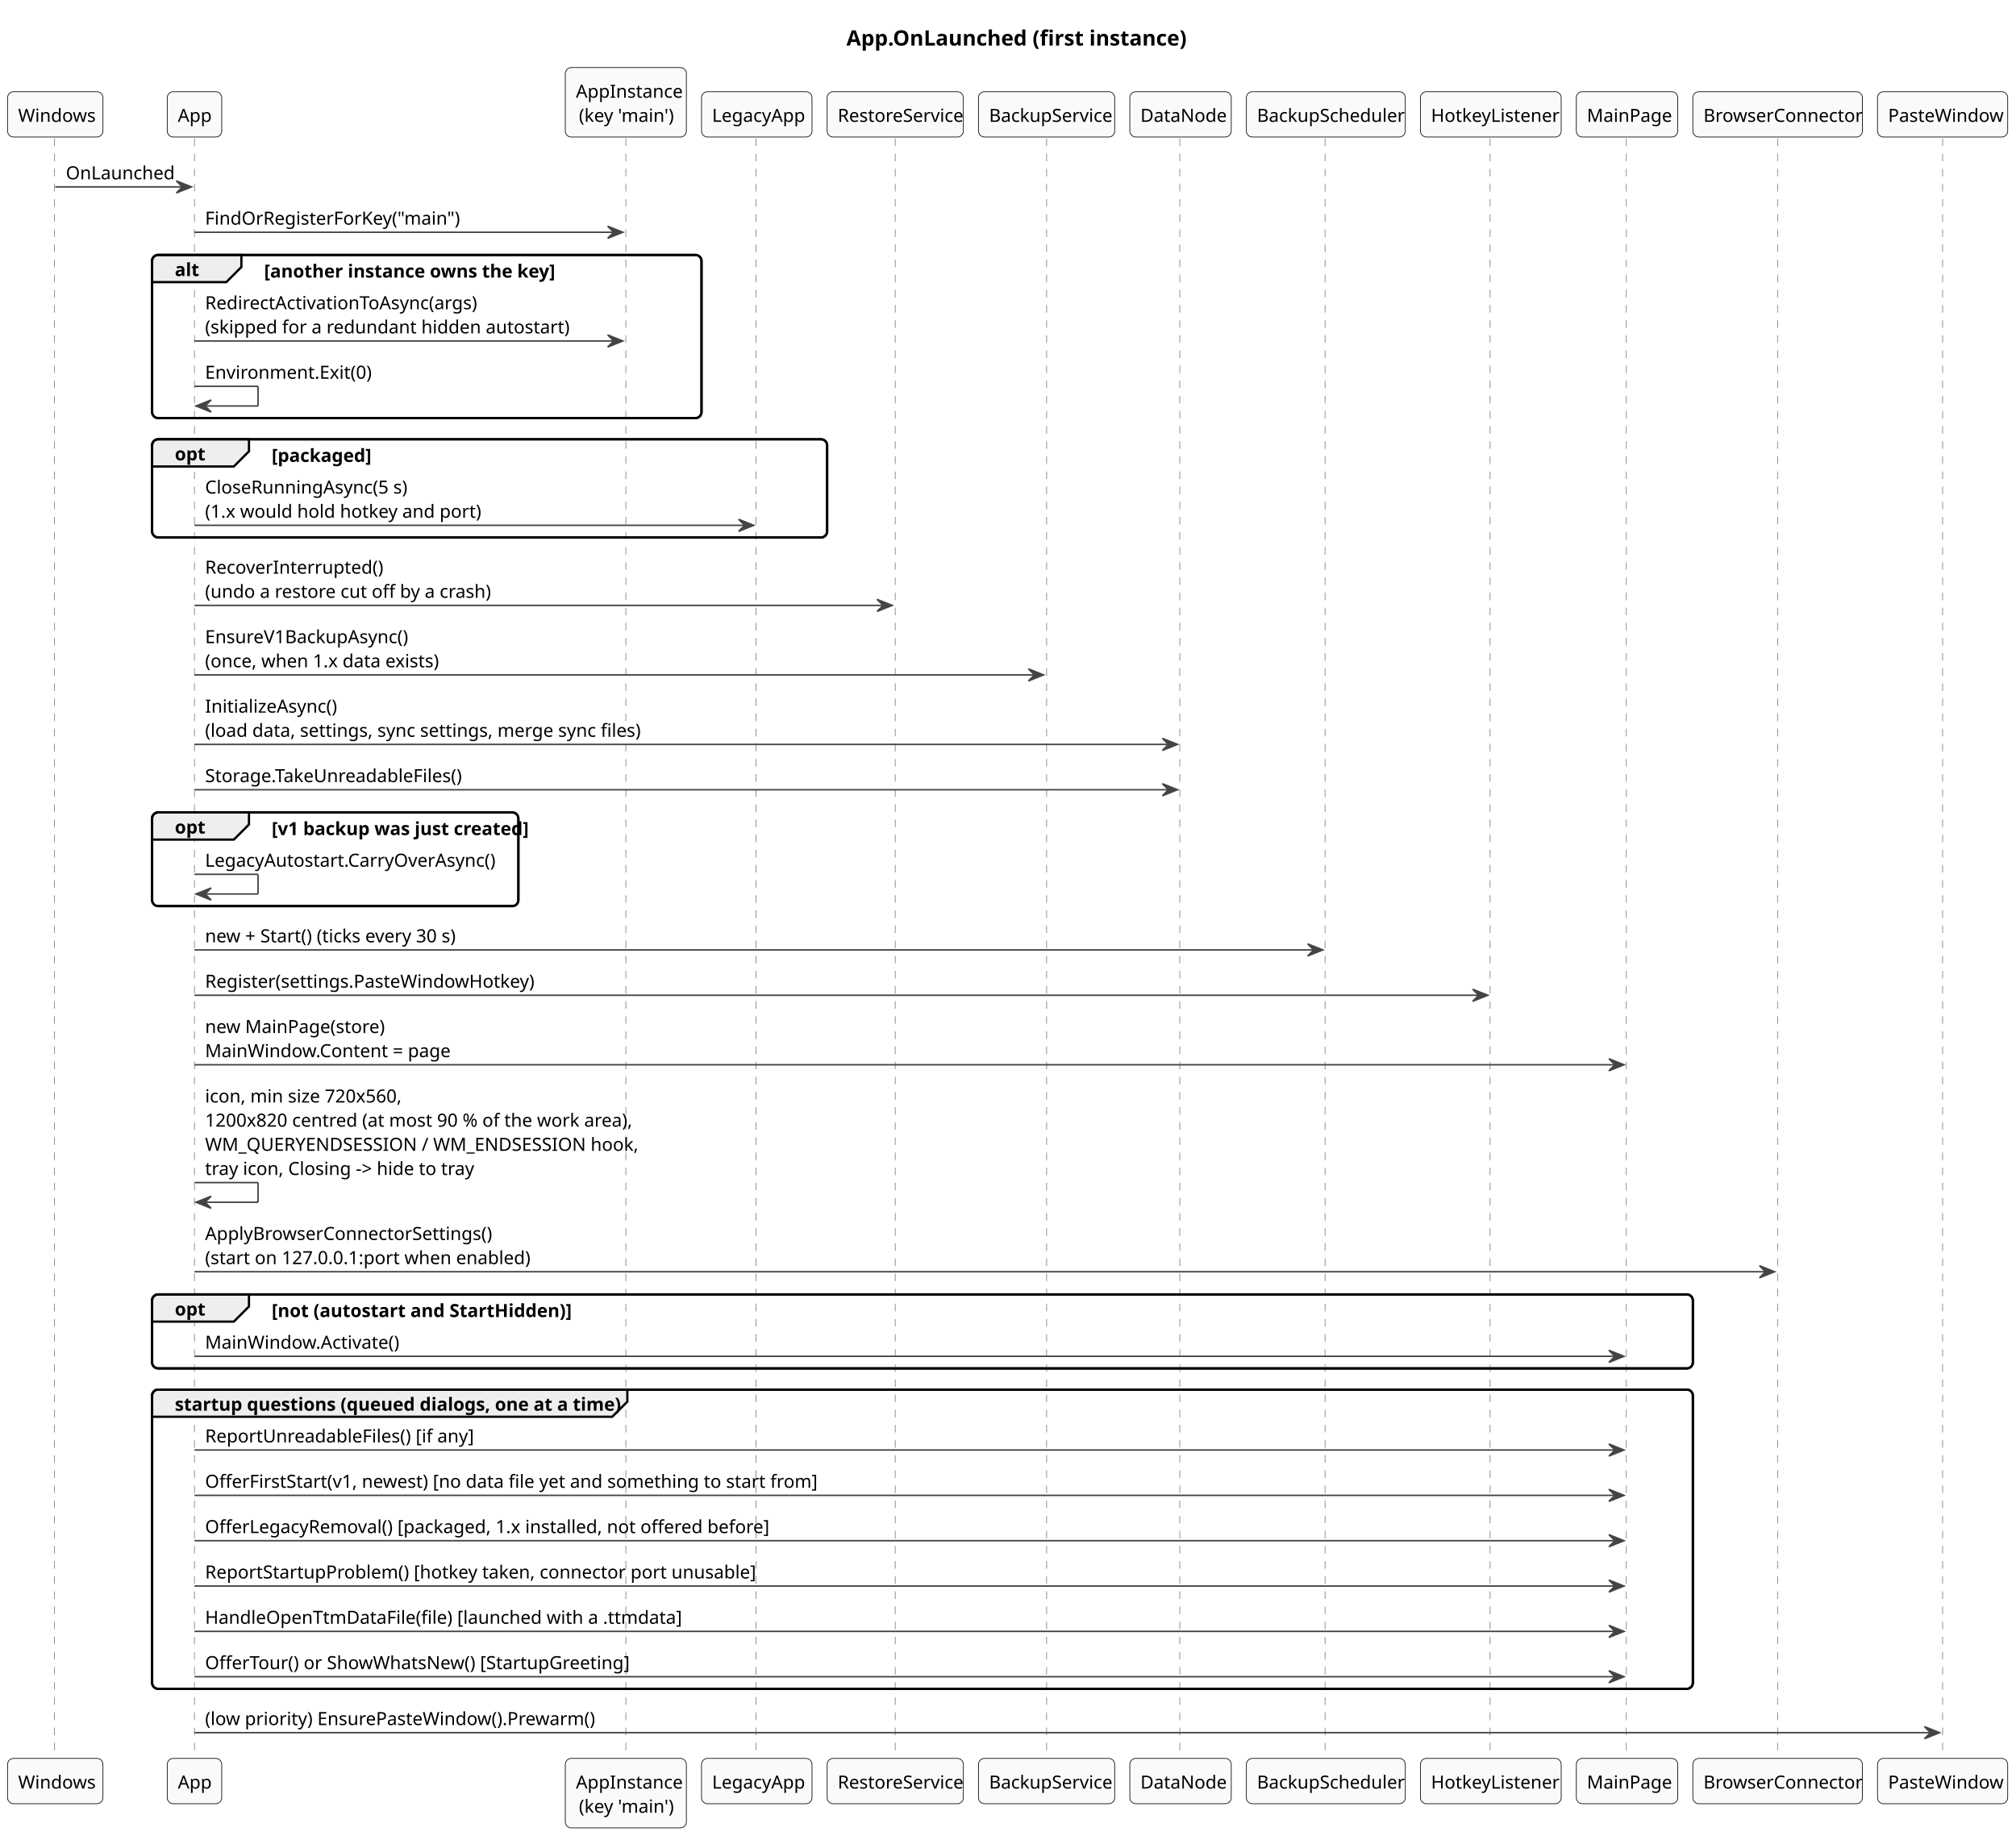
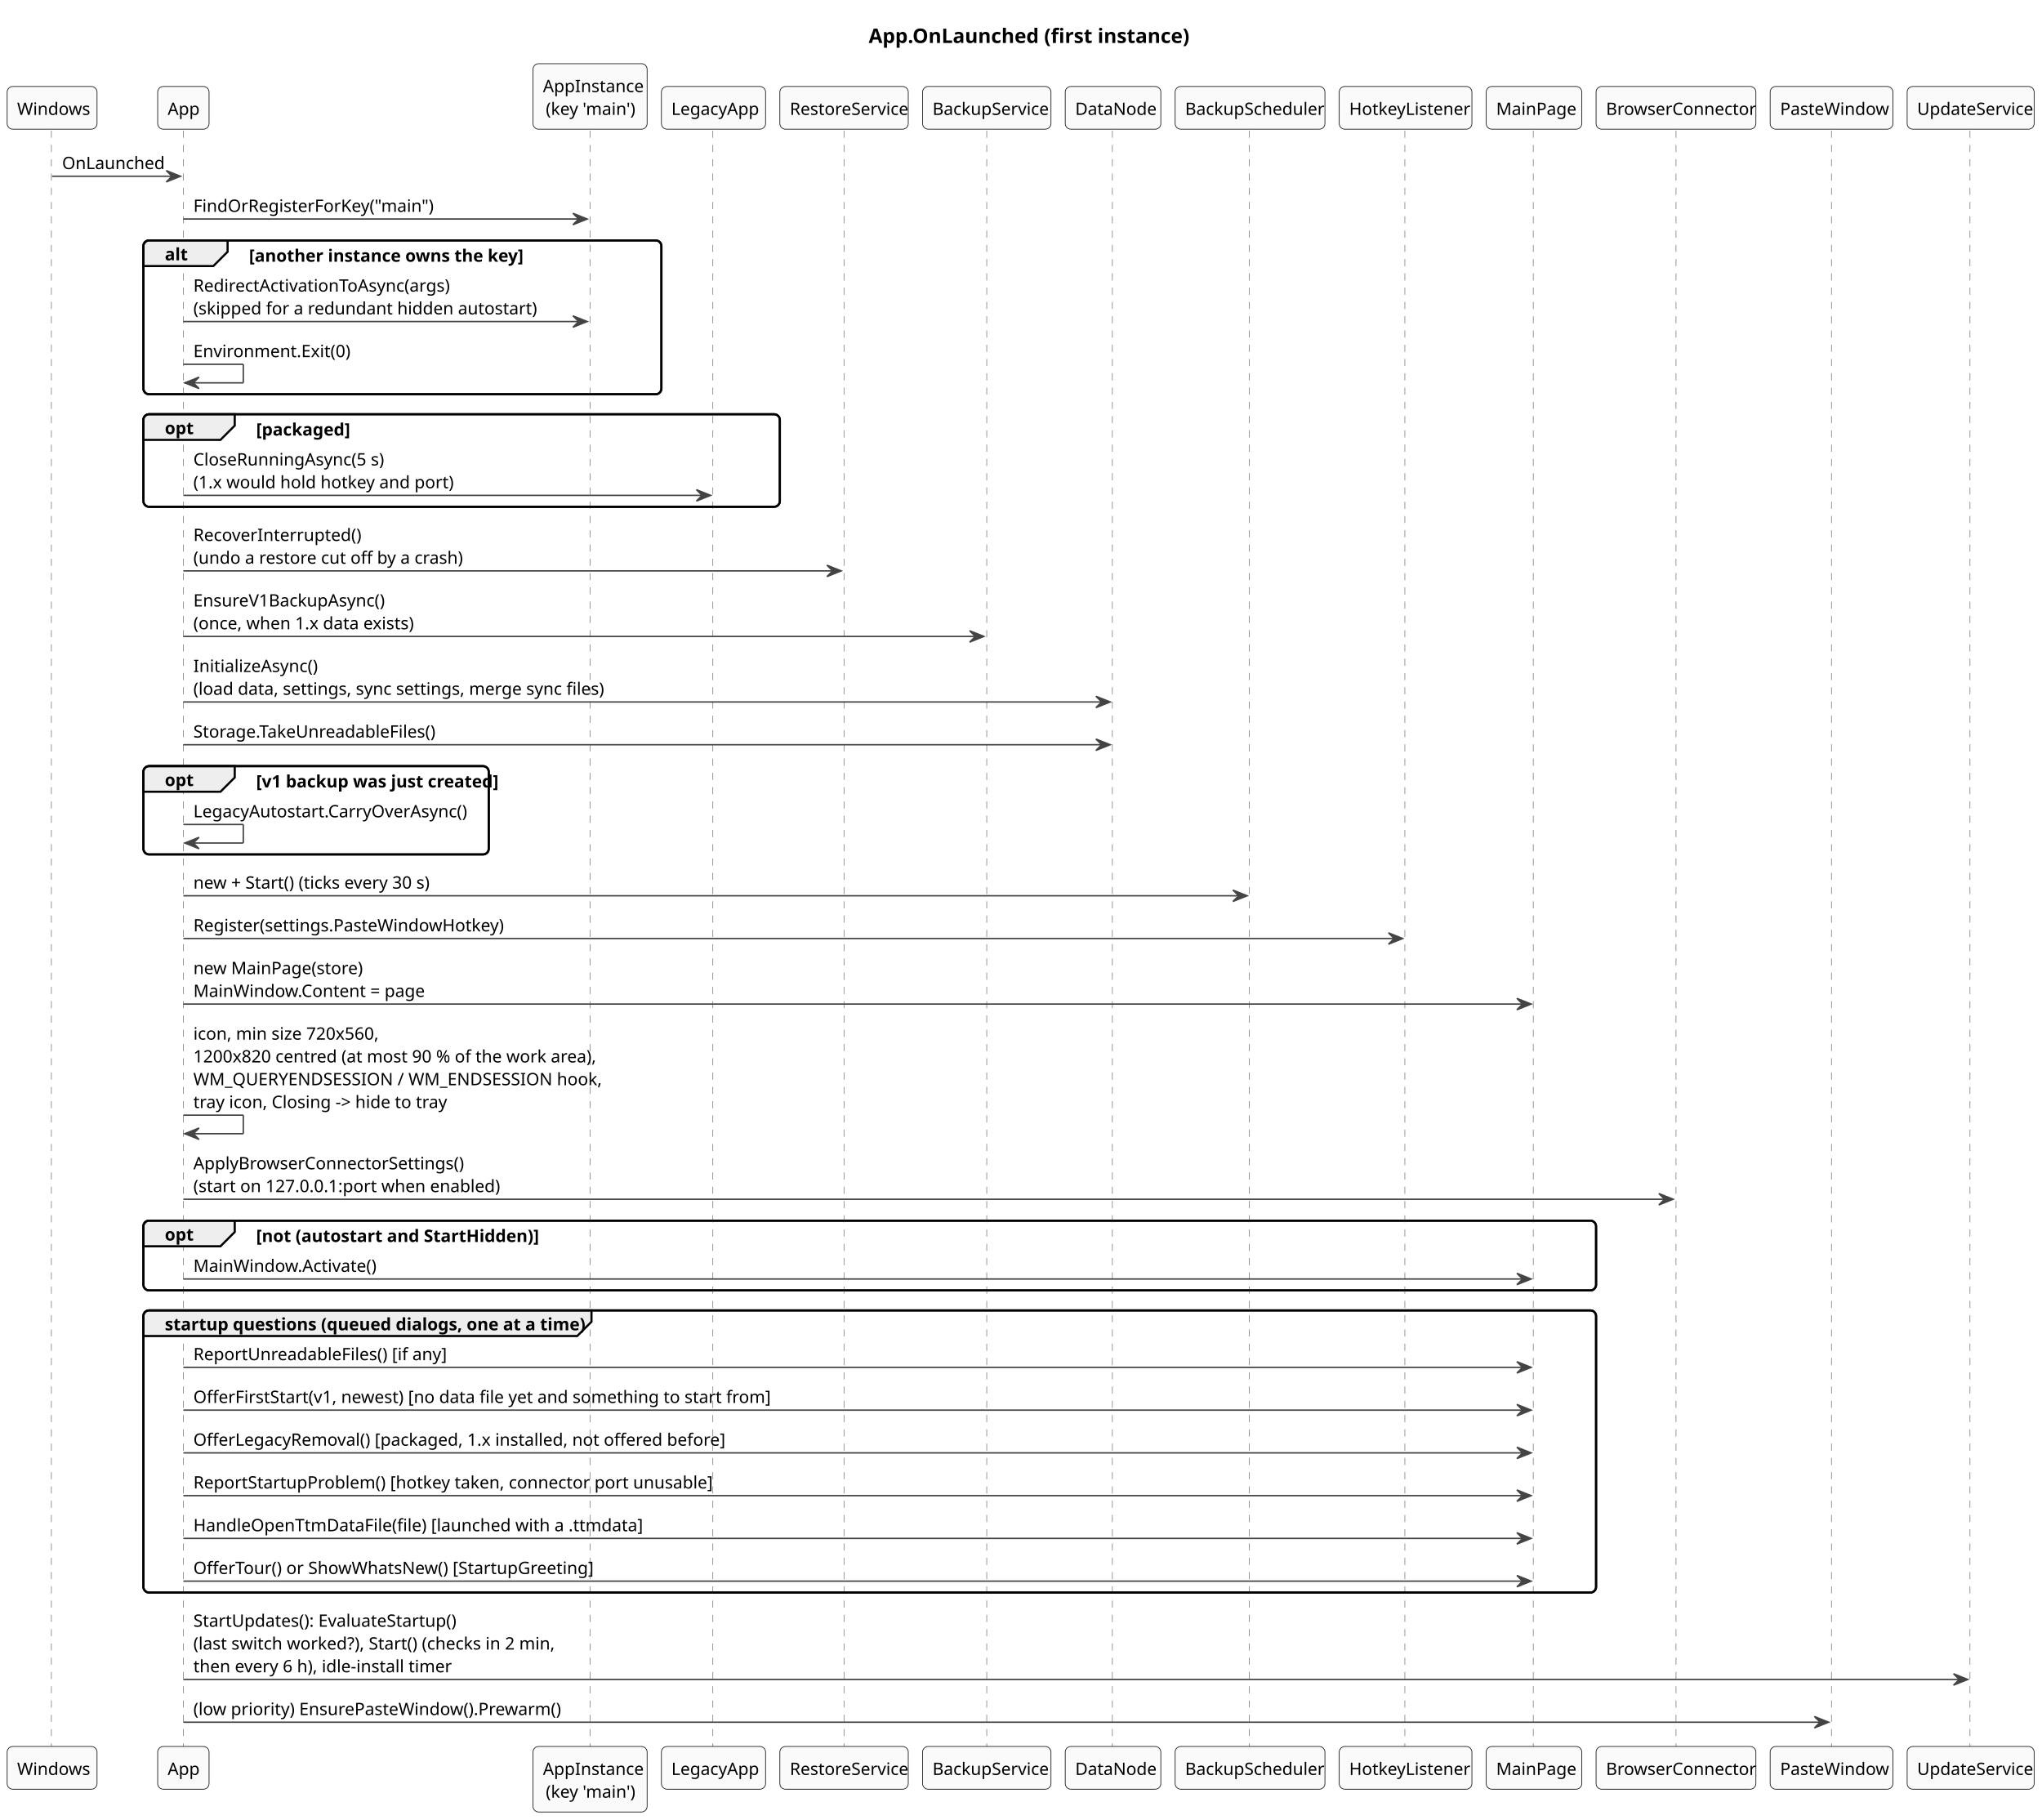
- <svg xmlns="http://www.w3.org/2000/svg" contentStyleType="text/css" height="1213px" preserveAspectRatio="none" style="width:1332px;height:1213px;background:#FFFFFF;" version="1.1" viewBox="0 0 1332 1213" width="1332px" zoomAndPan="magnify">
+ <svg xmlns="http://www.w3.org/2000/svg" contentStyleType="text/css" height="1275px" preserveAspectRatio="none" style="width:1431px;height:1275px;background:#FFFFFF;" version="1.1" viewBox="0 0 1431 1275" width="1431px" zoomAndPan="magnify">
  <defs />
  <g>
-     <text fill="#000000" font-family="Segoe UI" font-size="14" font-weight="bold" lengthAdjust="spacing" textLength="212" x="559.25" y="30.107">App.OnLaunched (first instance)</text>
+     <text fill="#000000" font-family="Segoe UI" font-size="14" font-weight="bold" lengthAdjust="spacing" textLength="212" x="608.75" y="30.107">App.OnLaunched (first instance)</text>
    <rect fill="none" height="107.805" rx="4" ry="4" style="stroke:#000000;stroke-width:1.5;" width="363" x="100.5" y="168.465" />
    <rect fill="none" height="64.844" rx="4" ry="4" style="stroke:#000000;stroke-width:1.5;" width="446" x="100.5" y="290.269" />
    <rect fill="none" height="61.883" rx="4" ry="4" style="stroke:#000000;stroke-width:1.5;" width="242" x="100.5" y="536.84" />
    <rect fill="none" height="48.883" rx="4" ry="4" style="stroke:#000000;stroke-width:1.5;" width="1018" x="100.5" y="855.332" />
    <rect fill="none" height="197.727" rx="4" ry="4" style="stroke:#000000;stroke-width:1.5;" width="1018" x="100.5" y="918.215" />
-     <line style="stroke:#888888;stroke-width:0.5;stroke-dasharray:5.0,5.0;" x1="36" x2="36" y1="91.543" y2="1162.902" />
-     <line style="stroke:#888888;stroke-width:0.5;stroke-dasharray:5.0,5.0;" x1="128.5" x2="128.5" y1="91.543" y2="1162.902" />
-     <line style="stroke:#888888;stroke-width:0.5;stroke-dasharray:5.0,5.0;" x1="413.5" x2="413.5" y1="91.543" y2="1162.902" />
-     <line style="stroke:#888888;stroke-width:0.5;stroke-dasharray:5.0,5.0;" x1="499.5" x2="499.5" y1="91.543" y2="1162.902" />
-     <line style="stroke:#888888;stroke-width:0.5;stroke-dasharray:5.0,5.0;" x1="591.5" x2="591.5" y1="91.543" y2="1162.902" />
-     <line style="stroke:#888888;stroke-width:0.5;stroke-dasharray:5.0,5.0;" x1="691.5" x2="691.5" y1="91.543" y2="1162.902" />
-     <line style="stroke:#888888;stroke-width:0.5;stroke-dasharray:5.0,5.0;" x1="779.5" x2="779.5" y1="91.543" y2="1162.902" />
-     <line style="stroke:#888888;stroke-width:0.5;stroke-dasharray:5.0,5.0;" x1="875.5" x2="875.5" y1="91.543" y2="1162.902" />
-     <line style="stroke:#888888;stroke-width:0.5;stroke-dasharray:5.0,5.0;" x1="984.5" x2="984.5" y1="91.543" y2="1162.902" />
-     <line style="stroke:#888888;stroke-width:0.5;stroke-dasharray:5.0,5.0;" x1="1074.5" x2="1074.5" y1="91.543" y2="1162.902" />
-     <line style="stroke:#888888;stroke-width:0.5;stroke-dasharray:5.0,5.0;" x1="1174.5" x2="1174.5" y1="91.543" y2="1162.902" />
-     <line style="stroke:#888888;stroke-width:0.5;stroke-dasharray:5.0,5.0;" x1="1283.5" x2="1283.5" y1="91.543" y2="1162.902" />
+     <line style="stroke:#888888;stroke-width:0.5;stroke-dasharray:5.0,5.0;" x1="36" x2="36" y1="91.543" y2="1224.785" />
+     <line style="stroke:#888888;stroke-width:0.5;stroke-dasharray:5.0,5.0;" x1="128.5" x2="128.5" y1="91.543" y2="1224.785" />
+     <line style="stroke:#888888;stroke-width:0.5;stroke-dasharray:5.0,5.0;" x1="413.5" x2="413.5" y1="91.543" y2="1224.785" />
+     <line style="stroke:#888888;stroke-width:0.5;stroke-dasharray:5.0,5.0;" x1="499.5" x2="499.5" y1="91.543" y2="1224.785" />
+     <line style="stroke:#888888;stroke-width:0.5;stroke-dasharray:5.0,5.0;" x1="591.5" x2="591.5" y1="91.543" y2="1224.785" />
+     <line style="stroke:#888888;stroke-width:0.5;stroke-dasharray:5.0,5.0;" x1="691.5" x2="691.5" y1="91.543" y2="1224.785" />
+     <line style="stroke:#888888;stroke-width:0.5;stroke-dasharray:5.0,5.0;" x1="779.5" x2="779.5" y1="91.543" y2="1224.785" />
+     <line style="stroke:#888888;stroke-width:0.5;stroke-dasharray:5.0,5.0;" x1="875.5" x2="875.5" y1="91.543" y2="1224.785" />
+     <line style="stroke:#888888;stroke-width:0.5;stroke-dasharray:5.0,5.0;" x1="984.5" x2="984.5" y1="91.543" y2="1224.785" />
+     <line style="stroke:#888888;stroke-width:0.5;stroke-dasharray:5.0,5.0;" x1="1074.5" x2="1074.5" y1="91.543" y2="1224.785" />
+     <line style="stroke:#888888;stroke-width:0.5;stroke-dasharray:5.0,5.0;" x1="1174.5" x2="1174.5" y1="91.543" y2="1224.785" />
+     <line style="stroke:#888888;stroke-width:0.5;stroke-dasharray:5.0,5.0;" x1="1283.5" x2="1283.5" y1="91.543" y2="1224.785" />
+     <line style="stroke:#888888;stroke-width:0.5;stroke-dasharray:5.0,5.0;" x1="1380.5" x2="1380.5" y1="91.543" y2="1224.785" />
    <rect fill="#FAFAFA" height="29.961" rx="4" ry="4" style="stroke:#181818;stroke-width:0.5;" width="63" x="5" y="60.582" />
    <text fill="#000000" font-family="Segoe UI" font-size="12" lengthAdjust="spacing" textLength="49" x="12" y="80.531">Windows</text>
-     <rect fill="#FAFAFA" height="29.961" rx="4" ry="4" style="stroke:#181818;stroke-width:0.5;" width="63" x="5" y="1161.902" />
-     <text fill="#000000" font-family="Segoe UI" font-size="12" lengthAdjust="spacing" textLength="49" x="12" y="1181.852">Windows</text>
+     <rect fill="#FAFAFA" height="29.961" rx="4" ry="4" style="stroke:#181818;stroke-width:0.5;" width="63" x="5" y="1223.785" />
+     <text fill="#000000" font-family="Segoe UI" font-size="12" lengthAdjust="spacing" textLength="49" x="12" y="1243.734">Windows</text>
    <rect fill="#FAFAFA" height="29.961" rx="4" ry="4" style="stroke:#181818;stroke-width:0.5;" width="36" x="110.5" y="60.582" />
    <text fill="#000000" font-family="Segoe UI" font-size="12" lengthAdjust="spacing" textLength="22" x="117.5" y="80.531">App</text>
-     <rect fill="#FAFAFA" height="29.961" rx="4" ry="4" style="stroke:#181818;stroke-width:0.5;" width="36" x="110.5" y="1161.902" />
-     <text fill="#000000" font-family="Segoe UI" font-size="12" lengthAdjust="spacing" textLength="22" x="117.5" y="1181.852">App</text>
+     <rect fill="#FAFAFA" height="29.961" rx="4" ry="4" style="stroke:#181818;stroke-width:0.5;" width="36" x="110.5" y="1223.785" />
+     <text fill="#000000" font-family="Segoe UI" font-size="12" lengthAdjust="spacing" textLength="22" x="117.5" y="1243.734">App</text>
    <rect fill="#FAFAFA" height="45.922" rx="4" ry="4" style="stroke:#181818;stroke-width:0.5;" width="80" x="373.5" y="44.621" />
    <text fill="#000000" font-family="Segoe UI" font-size="12" lengthAdjust="spacing" textLength="66" x="380.5" y="64.57">AppInstance</text>
    <text fill="#000000" font-family="Segoe UI" font-size="12" lengthAdjust="spacing" textLength="62" x="382.5" y="80.531">(key 'main')</text>
-     <rect fill="#FAFAFA" height="45.922" rx="4" ry="4" style="stroke:#181818;stroke-width:0.5;" width="80" x="373.5" y="1161.902" />
-     <text fill="#000000" font-family="Segoe UI" font-size="12" lengthAdjust="spacing" textLength="66" x="380.5" y="1181.852">AppInstance</text>
-     <text fill="#000000" font-family="Segoe UI" font-size="12" lengthAdjust="spacing" textLength="62" x="382.5" y="1197.812">(key 'main')</text>
+     <rect fill="#FAFAFA" height="45.922" rx="4" ry="4" style="stroke:#181818;stroke-width:0.5;" width="80" x="373.5" y="1223.785" />
+     <text fill="#000000" font-family="Segoe UI" font-size="12" lengthAdjust="spacing" textLength="66" x="380.5" y="1243.734">AppInstance</text>
+     <text fill="#000000" font-family="Segoe UI" font-size="12" lengthAdjust="spacing" textLength="62" x="382.5" y="1259.695">(key 'main')</text>
    <rect fill="#FAFAFA" height="29.961" rx="4" ry="4" style="stroke:#181818;stroke-width:0.5;" width="73" x="463.5" y="60.582" />
    <text fill="#000000" font-family="Segoe UI" font-size="12" lengthAdjust="spacing" textLength="59" x="470.5" y="80.531">LegacyApp</text>
-     <rect fill="#FAFAFA" height="29.961" rx="4" ry="4" style="stroke:#181818;stroke-width:0.5;" width="73" x="463.5" y="1161.902" />
-     <text fill="#000000" font-family="Segoe UI" font-size="12" lengthAdjust="spacing" textLength="59" x="470.5" y="1181.852">LegacyApp</text>
+     <rect fill="#FAFAFA" height="29.961" rx="4" ry="4" style="stroke:#181818;stroke-width:0.5;" width="73" x="463.5" y="1223.785" />
+     <text fill="#000000" font-family="Segoe UI" font-size="12" lengthAdjust="spacing" textLength="59" x="470.5" y="1243.734">LegacyApp</text>
    <rect fill="#FAFAFA" height="29.961" rx="4" ry="4" style="stroke:#181818;stroke-width:0.5;" width="90" x="546.5" y="60.582" />
    <text fill="#000000" font-family="Segoe UI" font-size="12" lengthAdjust="spacing" textLength="76" x="553.5" y="80.531">RestoreService</text>
-     <rect fill="#FAFAFA" height="29.961" rx="4" ry="4" style="stroke:#181818;stroke-width:0.5;" width="90" x="546.5" y="1161.902" />
-     <text fill="#000000" font-family="Segoe UI" font-size="12" lengthAdjust="spacing" textLength="76" x="553.5" y="1181.852">RestoreService</text>
+     <rect fill="#FAFAFA" height="29.961" rx="4" ry="4" style="stroke:#181818;stroke-width:0.5;" width="90" x="546.5" y="1223.785" />
+     <text fill="#000000" font-family="Segoe UI" font-size="12" lengthAdjust="spacing" textLength="76" x="553.5" y="1243.734">RestoreService</text>
    <rect fill="#FAFAFA" height="29.961" rx="4" ry="4" style="stroke:#181818;stroke-width:0.5;" width="90" x="646.5" y="60.582" />
    <text fill="#000000" font-family="Segoe UI" font-size="12" lengthAdjust="spacing" textLength="76" x="653.5" y="80.531">BackupService</text>
-     <rect fill="#FAFAFA" height="29.961" rx="4" ry="4" style="stroke:#181818;stroke-width:0.5;" width="90" x="646.5" y="1161.902" />
-     <text fill="#000000" font-family="Segoe UI" font-size="12" lengthAdjust="spacing" textLength="76" x="653.5" y="1181.852">BackupService</text>
+     <rect fill="#FAFAFA" height="29.961" rx="4" ry="4" style="stroke:#181818;stroke-width:0.5;" width="90" x="646.5" y="1223.785" />
+     <text fill="#000000" font-family="Segoe UI" font-size="12" lengthAdjust="spacing" textLength="76" x="653.5" y="1243.734">BackupService</text>
    <rect fill="#FAFAFA" height="29.961" rx="4" ry="4" style="stroke:#181818;stroke-width:0.5;" width="67" x="746.5" y="60.582" />
    <text fill="#000000" font-family="Segoe UI" font-size="12" lengthAdjust="spacing" textLength="53" x="753.5" y="80.531">DataNode</text>
-     <rect fill="#FAFAFA" height="29.961" rx="4" ry="4" style="stroke:#181818;stroke-width:0.5;" width="67" x="746.5" y="1161.902" />
-     <text fill="#000000" font-family="Segoe UI" font-size="12" lengthAdjust="spacing" textLength="53" x="753.5" y="1181.852">DataNode</text>
+     <rect fill="#FAFAFA" height="29.961" rx="4" ry="4" style="stroke:#181818;stroke-width:0.5;" width="67" x="746.5" y="1223.785" />
+     <text fill="#000000" font-family="Segoe UI" font-size="12" lengthAdjust="spacing" textLength="53" x="753.5" y="1243.734">DataNode</text>
    <rect fill="#FAFAFA" height="29.961" rx="4" ry="4" style="stroke:#181818;stroke-width:0.5;" width="105" x="823.5" y="60.582" />
    <text fill="#000000" font-family="Segoe UI" font-size="12" lengthAdjust="spacing" textLength="91" x="830.5" y="80.531">BackupScheduler</text>
-     <rect fill="#FAFAFA" height="29.961" rx="4" ry="4" style="stroke:#181818;stroke-width:0.5;" width="105" x="823.5" y="1161.902" />
-     <text fill="#000000" font-family="Segoe UI" font-size="12" lengthAdjust="spacing" textLength="91" x="830.5" y="1181.852">BackupScheduler</text>
+     <rect fill="#FAFAFA" height="29.961" rx="4" ry="4" style="stroke:#181818;stroke-width:0.5;" width="105" x="823.5" y="1223.785" />
+     <text fill="#000000" font-family="Segoe UI" font-size="12" lengthAdjust="spacing" textLength="91" x="830.5" y="1243.734">BackupScheduler</text>
    <rect fill="#FAFAFA" height="29.961" rx="4" ry="4" style="stroke:#181818;stroke-width:0.5;" width="93" x="938.5" y="60.582" />
    <text fill="#000000" font-family="Segoe UI" font-size="12" lengthAdjust="spacing" textLength="79" x="945.5" y="80.531">HotkeyListener</text>
-     <rect fill="#FAFAFA" height="29.961" rx="4" ry="4" style="stroke:#181818;stroke-width:0.5;" width="93" x="938.5" y="1161.902" />
-     <text fill="#000000" font-family="Segoe UI" font-size="12" lengthAdjust="spacing" textLength="79" x="945.5" y="1181.852">HotkeyListener</text>
+     <rect fill="#FAFAFA" height="29.961" rx="4" ry="4" style="stroke:#181818;stroke-width:0.5;" width="93" x="938.5" y="1223.785" />
+     <text fill="#000000" font-family="Segoe UI" font-size="12" lengthAdjust="spacing" textLength="79" x="945.5" y="1243.734">HotkeyListener</text>
    <rect fill="#FAFAFA" height="29.961" rx="4" ry="4" style="stroke:#181818;stroke-width:0.5;" width="67" x="1041.5" y="60.582" />
    <text fill="#000000" font-family="Segoe UI" font-size="12" lengthAdjust="spacing" textLength="53" x="1048.5" y="80.531">MainPage</text>
-     <rect fill="#FAFAFA" height="29.961" rx="4" ry="4" style="stroke:#181818;stroke-width:0.5;" width="67" x="1041.5" y="1161.902" />
-     <text fill="#000000" font-family="Segoe UI" font-size="12" lengthAdjust="spacing" textLength="53" x="1048.5" y="1181.852">MainPage</text>
+     <rect fill="#FAFAFA" height="29.961" rx="4" ry="4" style="stroke:#181818;stroke-width:0.5;" width="67" x="1041.5" y="1223.785" />
+     <text fill="#000000" font-family="Segoe UI" font-size="12" lengthAdjust="spacing" textLength="53" x="1048.5" y="1243.734">MainPage</text>
    <rect fill="#FAFAFA" height="29.961" rx="4" ry="4" style="stroke:#181818;stroke-width:0.5;" width="112" x="1118.5" y="60.582" />
    <text fill="#000000" font-family="Segoe UI" font-size="12" lengthAdjust="spacing" textLength="98" x="1125.5" y="80.531">BrowserConnector</text>
-     <rect fill="#FAFAFA" height="29.961" rx="4" ry="4" style="stroke:#181818;stroke-width:0.5;" width="112" x="1118.5" y="1161.902" />
-     <text fill="#000000" font-family="Segoe UI" font-size="12" lengthAdjust="spacing" textLength="98" x="1125.5" y="1181.852">BrowserConnector</text>
+     <rect fill="#FAFAFA" height="29.961" rx="4" ry="4" style="stroke:#181818;stroke-width:0.5;" width="112" x="1118.5" y="1223.785" />
+     <text fill="#000000" font-family="Segoe UI" font-size="12" lengthAdjust="spacing" textLength="98" x="1125.5" y="1243.734">BrowserConnector</text>
    <rect fill="#FAFAFA" height="29.961" rx="4" ry="4" style="stroke:#181818;stroke-width:0.5;" width="86" x="1240.5" y="60.582" />
    <text fill="#000000" font-family="Segoe UI" font-size="12" lengthAdjust="spacing" textLength="72" x="1247.5" y="80.531">PasteWindow</text>
-     <rect fill="#FAFAFA" height="29.961" rx="4" ry="4" style="stroke:#181818;stroke-width:0.5;" width="86" x="1240.5" y="1161.902" />
-     <text fill="#000000" font-family="Segoe UI" font-size="12" lengthAdjust="spacing" textLength="72" x="1247.5" y="1181.852">PasteWindow</text>
+     <rect fill="#FAFAFA" height="29.961" rx="4" ry="4" style="stroke:#181818;stroke-width:0.5;" width="86" x="1240.5" y="1223.785" />
+     <text fill="#000000" font-family="Segoe UI" font-size="12" lengthAdjust="spacing" textLength="72" x="1247.5" y="1243.734">PasteWindow</text>
+     <rect fill="#FAFAFA" height="29.961" rx="4" ry="4" style="stroke:#181818;stroke-width:0.5;" width="89" x="1336.5" y="60.582" />
+     <text fill="#000000" font-family="Segoe UI" font-size="12" lengthAdjust="spacing" textLength="75" x="1343.5" y="80.531">UpdateService</text>
+     <rect fill="#FAFAFA" height="29.961" rx="4" ry="4" style="stroke:#181818;stroke-width:0.5;" width="89" x="1336.5" y="1223.785" />
+     <text fill="#000000" font-family="Segoe UI" font-size="12" lengthAdjust="spacing" textLength="75" x="1343.5" y="1243.734">UpdateService</text>
    <polygon fill="#444444" points="116.5,119.504,126.5,123.504,116.5,127.504,120.5,123.504" style="stroke:#444444;stroke-width:1.0;" />
    <line style="stroke:#444444;stroke-width:1.0;" x1="36.5" x2="122.5" y1="123.504" y2="123.504" />
    <text fill="#000000" font-family="Segoe UI" font-size="12" lengthAdjust="spacing" textLength="68" x="43.5" y="118.492">OnLaunched</text>
    <polygon fill="#444444" points="401.5,149.465,411.5,153.465,401.5,157.465,405.5,153.465" style="stroke:#444444;stroke-width:1.0;" />
    <line style="stroke:#444444;stroke-width:1.0;" x1="128.5" x2="407.5" y1="153.465" y2="153.465" />
    <text fill="#000000" font-family="Segoe UI" font-size="12" lengthAdjust="spacing" textLength="159" x="135.5" y="148.453">FindOrRegisterForKey("main")</text>
    <path d="M104.5,168.465 L159.5,168.465 L159.5,176.426 L149.5,186.426 L100.5,186.426 L100.5,172.465 A4,4 0 0 1 104.5,168.465 " fill="#EEEEEE" style="stroke:#000000;stroke-width:1.5;" />
    <rect fill="none" height="107.805" rx="4" ry="4" style="stroke:#000000;stroke-width:1.5;" width="363" x="100.5" y="168.465" />
    <text fill="#000000" font-family="Segoe UI" font-size="12" font-weight="bold" lengthAdjust="spacing" textLength="14" x="115.5" y="182.414">alt</text>
    <text fill="#000000" font-family="Segoe UI" font-size="12" font-weight="bold" lengthAdjust="spacing" textLength="178" x="174.5" y="183.414">[another instance owns the key]</text>
    <polygon fill="#444444" points="401.5,221.309,411.5,225.309,401.5,229.309,405.5,225.309" style="stroke:#444444;stroke-width:1.0;" />
    <line style="stroke:#444444;stroke-width:1.0;" x1="128.5" x2="407.5" y1="225.309" y2="225.309" />
    <text fill="#000000" font-family="Segoe UI" font-size="12" lengthAdjust="spacing" textLength="173" x="135.5" y="204.336">RedirectActivationToAsync(args)</text>
    <text fill="#000000" font-family="Segoe UI" font-size="12" lengthAdjust="spacing" textLength="224" x="135.5" y="220.297">(skipped for a redundant hidden autostart)</text>
    <line style="stroke:#444444;stroke-width:1.0;" x1="128.5" x2="170.5" y1="255.269" y2="255.269" />
    <line style="stroke:#444444;stroke-width:1.0;" x1="170.5" x2="170.5" y1="255.269" y2="268.269" />
    <line style="stroke:#444444;stroke-width:1.0;" x1="129.5" x2="170.5" y1="268.269" y2="268.269" />
    <polygon fill="#444444" points="139.5,264.269,129.5,268.269,139.5,272.269,135.5,268.269" style="stroke:#444444;stroke-width:1.0;" />
    <text fill="#000000" font-family="Segoe UI" font-size="12" lengthAdjust="spacing" textLength="103" x="135.5" y="250.258">Environment.Exit(0)</text>
    <path d="M104.5,290.269 L164.5,290.269 L164.5,298.231 L154.5,308.231 L100.5,308.231 L100.5,294.269 A4,4 0 0 1 104.5,290.269 " fill="#EEEEEE" style="stroke:#000000;stroke-width:1.5;" />
    <rect fill="none" height="64.844" rx="4" ry="4" style="stroke:#000000;stroke-width:1.5;" width="446" x="100.5" y="290.269" />
    <text fill="#000000" font-family="Segoe UI" font-size="12" font-weight="bold" lengthAdjust="spacing" textLength="19" x="115.5" y="304.219">opt</text>
    <text fill="#000000" font-family="Segoe UI" font-size="12" font-weight="bold" lengthAdjust="spacing" textLength="61" x="179.5" y="305.219">[packaged]</text>
    <polygon fill="#444444" points="488,343.113,498,347.113,488,351.113,492,347.113" style="stroke:#444444;stroke-width:1.0;" />
    <line style="stroke:#444444;stroke-width:1.0;" x1="128.5" x2="494" y1="347.113" y2="347.113" />
    <text fill="#000000" font-family="Segoe UI" font-size="12" lengthAdjust="spacing" textLength="128" x="135.5" y="326.141">CloseRunningAsync(5 s)</text>
    <text fill="#000000" font-family="Segoe UI" font-size="12" lengthAdjust="spacing" textLength="172" x="135.5" y="342.102">(1.x would hold hotkey and port)</text>
    <polygon fill="#444444" points="579.5,396.035,589.5,400.035,579.5,404.035,583.5,400.035" style="stroke:#444444;stroke-width:1.0;" />
    <line style="stroke:#444444;stroke-width:1.0;" x1="128.5" x2="585.5" y1="400.035" y2="400.035" />
    <text fill="#000000" font-family="Segoe UI" font-size="12" lengthAdjust="spacing" textLength="109" x="135.5" y="379.062">RecoverInterrupted()</text>
    <text fill="#000000" font-family="Segoe UI" font-size="12" lengthAdjust="spacing" textLength="178" x="135.5" y="395.023">(undo a restore cut off by a crash)</text>
    <polygon fill="#444444" points="679.5,441.957,689.5,445.957,679.5,449.957,683.5,445.957" style="stroke:#444444;stroke-width:1.0;" />
    <line style="stroke:#444444;stroke-width:1.0;" x1="128.5" x2="685.5" y1="445.957" y2="445.957" />
    <text fill="#000000" font-family="Segoe UI" font-size="12" lengthAdjust="spacing" textLength="127" x="135.5" y="424.984">EnsureV1BackupAsync()</text>
    <text fill="#000000" font-family="Segoe UI" font-size="12" lengthAdjust="spacing" textLength="143" x="135.5" y="440.945">(once, when 1.x data exists)</text>
    <polygon fill="#444444" points="768,487.879,778,491.879,768,495.879,772,491.879" style="stroke:#444444;stroke-width:1.0;" />
    <line style="stroke:#444444;stroke-width:1.0;" x1="128.5" x2="774" y1="491.879" y2="491.879" />
    <text fill="#000000" font-family="Segoe UI" font-size="12" lengthAdjust="spacing" textLength="83" x="135.5" y="470.906">InitializeAsync()</text>
    <text fill="#000000" font-family="Segoe UI" font-size="12" lengthAdjust="spacing" textLength="269" x="135.5" y="486.867">(load data, settings, sync settings, merge sync files)</text>
    <polygon fill="#444444" points="768,517.84,778,521.84,768,525.84,772,521.84" style="stroke:#444444;stroke-width:1.0;" />
    <line style="stroke:#444444;stroke-width:1.0;" x1="128.5" x2="774" y1="521.84" y2="521.84" />
    <text fill="#000000" font-family="Segoe UI" font-size="12" lengthAdjust="spacing" textLength="159" x="135.5" y="516.828">Storage.TakeUnreadableFiles()</text>
    <path d="M104.5,536.84 L164.5,536.84 L164.5,544.801 L154.5,554.801 L100.5,554.801 L100.5,540.84 A4,4 0 0 1 104.5,536.84 " fill="#EEEEEE" style="stroke:#000000;stroke-width:1.5;" />
    <rect fill="none" height="61.883" rx="4" ry="4" style="stroke:#000000;stroke-width:1.5;" width="242" x="100.5" y="536.84" />
    <text fill="#000000" font-family="Segoe UI" font-size="12" font-weight="bold" lengthAdjust="spacing" textLength="19" x="115.5" y="550.789">opt</text>
    <text fill="#000000" font-family="Segoe UI" font-size="12" font-weight="bold" lengthAdjust="spacing" textLength="158" x="179.5" y="551.789">[v1 backup was just created]</text>
    <line style="stroke:#444444;stroke-width:1.0;" x1="128.5" x2="170.5" y1="577.723" y2="577.723" />
    <line style="stroke:#444444;stroke-width:1.0;" x1="170.5" x2="170.5" y1="577.723" y2="590.723" />
    <line style="stroke:#444444;stroke-width:1.0;" x1="129.5" x2="170.5" y1="590.723" y2="590.723" />
    <polygon fill="#444444" points="139.5,586.723,129.5,590.723,139.5,594.723,135.5,590.723" style="stroke:#444444;stroke-width:1.0;" />
    <text fill="#000000" font-family="Segoe UI" font-size="12" lengthAdjust="spacing" textLength="182" x="135.5" y="572.711">LegacyAutostart.CarryOverAsync()</text>
    <polygon fill="#444444" points="864,623.684,874,627.684,864,631.684,868,627.684" style="stroke:#444444;stroke-width:1.0;" />
    <line style="stroke:#444444;stroke-width:1.0;" x1="128.5" x2="870" y1="627.684" y2="627.684" />
    <text fill="#000000" font-family="Segoe UI" font-size="12" lengthAdjust="spacing" textLength="157" x="135.5" y="622.672">new + Start() (ticks every 30 s)</text>
    <polygon fill="#444444" points="973,653.644,983,657.644,973,661.644,977,657.644" style="stroke:#444444;stroke-width:1.0;" />
    <line style="stroke:#444444;stroke-width:1.0;" x1="128.5" x2="979" y1="657.644" y2="657.644" />
    <text fill="#000000" font-family="Segoe UI" font-size="12" lengthAdjust="spacing" textLength="204" x="135.5" y="652.633">Register(settings.PasteWindowHotkey)</text>
    <polygon fill="#444444" points="1063,699.566,1073,703.566,1063,707.566,1067,703.566" style="stroke:#444444;stroke-width:1.0;" />
    <line style="stroke:#444444;stroke-width:1.0;" x1="128.5" x2="1069" y1="703.566" y2="703.566" />
    <text fill="#000000" font-family="Segoe UI" font-size="12" lengthAdjust="spacing" textLength="112" x="135.5" y="682.594">new MainPage(store)</text>
    <text fill="#000000" font-family="Segoe UI" font-size="12" lengthAdjust="spacing" textLength="157" x="135.5" y="698.555">MainWindow.Content = page</text>
    <line style="stroke:#444444;stroke-width:1.0;" x1="128.5" x2="170.5" y1="781.41" y2="781.41" />
    <line style="stroke:#444444;stroke-width:1.0;" x1="170.5" x2="170.5" y1="781.41" y2="794.41" />
    <line style="stroke:#444444;stroke-width:1.0;" x1="129.5" x2="170.5" y1="794.41" y2="794.41" />
    <polygon fill="#444444" points="139.5,790.41,129.5,794.41,139.5,798.41,135.5,794.41" style="stroke:#444444;stroke-width:1.0;" />
    <text fill="#000000" font-family="Segoe UI" font-size="12" lengthAdjust="spacing" textLength="119" x="135.5" y="728.516">icon, min size 720x560,</text>
    <text fill="#000000" font-family="Segoe UI" font-size="12" lengthAdjust="spacing" textLength="260" x="135.5" y="744.477">1200x820 centred (at most 90 % of the work area),</text>
    <text fill="#000000" font-family="Segoe UI" font-size="12" lengthAdjust="spacing" textLength="271" x="135.5" y="760.438">WM_QUERYENDSESSION / WM_ENDSESSION hook,</text>
    <text fill="#000000" font-family="Segoe UI" font-size="12" lengthAdjust="spacing" textLength="171" x="135.5" y="776.398">tray icon, Closing -&gt; hide to tray</text>
    <polygon fill="#444444" points="1162.5,836.332,1172.5,840.332,1162.5,844.332,1166.5,840.332" style="stroke:#444444;stroke-width:1.0;" />
    <line style="stroke:#444444;stroke-width:1.0;" x1="128.5" x2="1168.5" y1="840.332" y2="840.332" />
    <text fill="#000000" font-family="Segoe UI" font-size="12" lengthAdjust="spacing" textLength="179" x="135.5" y="819.359">ApplyBrowserConnectorSettings()</text>
    <text fill="#000000" font-family="Segoe UI" font-size="12" lengthAdjust="spacing" textLength="198" x="135.5" y="835.32">(start on 127.0.0.1:port when enabled)</text>
    <path d="M104.5,855.332 L164.5,855.332 L164.5,863.293 L154.5,873.293 L100.5,873.293 L100.5,859.332 A4,4 0 0 1 104.5,855.332 " fill="#EEEEEE" style="stroke:#000000;stroke-width:1.5;" />
    <rect fill="none" height="48.883" rx="4" ry="4" style="stroke:#000000;stroke-width:1.5;" width="1018" x="100.5" y="855.332" />
    <text fill="#000000" font-family="Segoe UI" font-size="12" font-weight="bold" lengthAdjust="spacing" textLength="19" x="115.5" y="869.281">opt</text>
    <text fill="#000000" font-family="Segoe UI" font-size="12" font-weight="bold" lengthAdjust="spacing" textLength="183" x="179.5" y="870.281">[not (autostart and StartHidden)]</text>
    <polygon fill="#444444" points="1063,892.215,1073,896.215,1063,900.215,1067,896.215" style="stroke:#444444;stroke-width:1.0;" />
    <line style="stroke:#444444;stroke-width:1.0;" x1="128.5" x2="1069" y1="896.215" y2="896.215" />
    <text fill="#000000" font-family="Segoe UI" font-size="12" lengthAdjust="spacing" textLength="125" x="135.5" y="891.203">MainWindow.Activate()</text>
    <path d="M104.5,918.215 L414.5,918.215 L414.5,926.176 L404.5,936.176 L100.5,936.176 L100.5,922.215 A4,4 0 0 1 104.5,918.215 " fill="#EEEEEE" style="stroke:#000000;stroke-width:1.5;" />
    <rect fill="none" height="197.727" rx="4" ry="4" style="stroke:#000000;stroke-width:1.5;" width="1018" x="100.5" y="918.215" />
    <text fill="#000000" font-family="Segoe UI" font-size="12" font-weight="bold" lengthAdjust="spacing" textLength="269" x="115.5" y="932.164">startup questions (queued dialogs, one at a time)</text>
    <polygon fill="#444444" points="1063,954.137,1073,958.137,1063,962.137,1067,958.137" style="stroke:#444444;stroke-width:1.0;" />
    <line style="stroke:#444444;stroke-width:1.0;" x1="128.5" x2="1069" y1="958.137" y2="958.137" />
    <text fill="#000000" font-family="Segoe UI" font-size="12" lengthAdjust="spacing" textLength="169" x="135.5" y="953.125">ReportUnreadableFiles()  [if any]</text>
    <polygon fill="#444444" points="1063,984.098,1073,988.098,1063,992.098,1067,988.098" style="stroke:#444444;stroke-width:1.0;" />
    <line style="stroke:#444444;stroke-width:1.0;" x1="128.5" x2="1069" y1="988.098" y2="988.098" />
    <text fill="#000000" font-family="Segoe UI" font-size="12" lengthAdjust="spacing" textLength="380" x="135.5" y="983.086">OfferFirstStart(v1, newest)  [no data file yet and something to start from]</text>
    <polygon fill="#444444" points="1063,1014.059,1073,1018.059,1063,1022.059,1067,1018.059" style="stroke:#444444;stroke-width:1.0;" />
    <line style="stroke:#444444;stroke-width:1.0;" x1="128.5" x2="1069" y1="1018.059" y2="1018.059" />
    <text fill="#000000" font-family="Segoe UI" font-size="12" lengthAdjust="spacing" textLength="352" x="135.5" y="1013.047">OfferLegacyRemoval()  [packaged, 1.x installed, not offered before]</text>
    <polygon fill="#444444" points="1063,1044.02,1073,1048.02,1063,1052.02,1067,1048.02" style="stroke:#444444;stroke-width:1.0;" />
    <line style="stroke:#444444;stroke-width:1.0;" x1="128.5" x2="1069" y1="1048.02" y2="1048.02" />
    <text fill="#000000" font-family="Segoe UI" font-size="12" lengthAdjust="spacing" textLength="344" x="135.5" y="1043.008">ReportStartupProblem()  [hotkey taken, connector port unusable]</text>
    <polygon fill="#444444" points="1063,1073.98,1073,1077.98,1063,1081.98,1067,1077.98" style="stroke:#444444;stroke-width:1.0;" />
    <line style="stroke:#444444;stroke-width:1.0;" x1="128.5" x2="1069" y1="1077.98" y2="1077.98" />
    <text fill="#000000" font-family="Segoe UI" font-size="12" lengthAdjust="spacing" textLength="301" x="135.5" y="1072.969">HandleOpenTtmDataFile(file)  [launched with a .ttmdata]</text>
    <polygon fill="#444444" points="1063,1103.941,1073,1107.941,1063,1111.941,1067,1107.941" style="stroke:#444444;stroke-width:1.0;" />
    <line style="stroke:#444444;stroke-width:1.0;" x1="128.5" x2="1069" y1="1107.941" y2="1107.941" />
    <text fill="#000000" font-family="Segoe UI" font-size="12" lengthAdjust="spacing" textLength="268" x="135.5" y="1102.93">OfferTour() or ShowWhatsNew()  [StartupGreeting]</text>
-     <polygon fill="#444444" points="1271.5,1140.902,1281.5,1144.902,1271.5,1148.902,1275.5,1144.902" style="stroke:#444444;stroke-width:1.0;" />
-     <line style="stroke:#444444;stroke-width:1.0;" x1="128.5" x2="1277.5" y1="1144.902" y2="1144.902" />
-     <text fill="#000000" font-family="Segoe UI" font-size="12" lengthAdjust="spacing" textLength="244" x="135.5" y="1139.891">(low priority) EnsurePasteWindow().Prewarm()</text>
+     <polygon fill="#444444" points="1369,1172.824,1379,1176.824,1369,1180.824,1373,1176.824" style="stroke:#444444;stroke-width:1.0;" />
+     <line style="stroke:#444444;stroke-width:1.0;" x1="128.5" x2="1375" y1="1176.824" y2="1176.824" />
+     <text fill="#000000" font-family="Segoe UI" font-size="12" lengthAdjust="spacing" textLength="171" x="135.5" y="1139.891">StartUpdates(): EvaluateStartup()</text>
+     <text fill="#000000" font-family="Segoe UI" font-size="12" lengthAdjust="spacing" textLength="240" x="135.5" y="1155.852">(last switch worked?), Start() (checks in 2 min,</text>
+     <text fill="#000000" font-family="Segoe UI" font-size="12" lengthAdjust="spacing" textLength="170" x="135.5" y="1171.812">then every 6 h), idle-install timer</text>
+     <polygon fill="#444444" points="1271.5,1202.785,1281.5,1206.785,1271.5,1210.785,1275.5,1206.785" style="stroke:#444444;stroke-width:1.0;" />
+     <line style="stroke:#444444;stroke-width:1.0;" x1="128.5" x2="1277.5" y1="1206.785" y2="1206.785" />
+     <text fill="#000000" font-family="Segoe UI" font-size="12" lengthAdjust="spacing" textLength="244" x="135.5" y="1201.773">(low priority) EnsurePasteWindow().Prewarm()</text>
  </g>
</svg>
